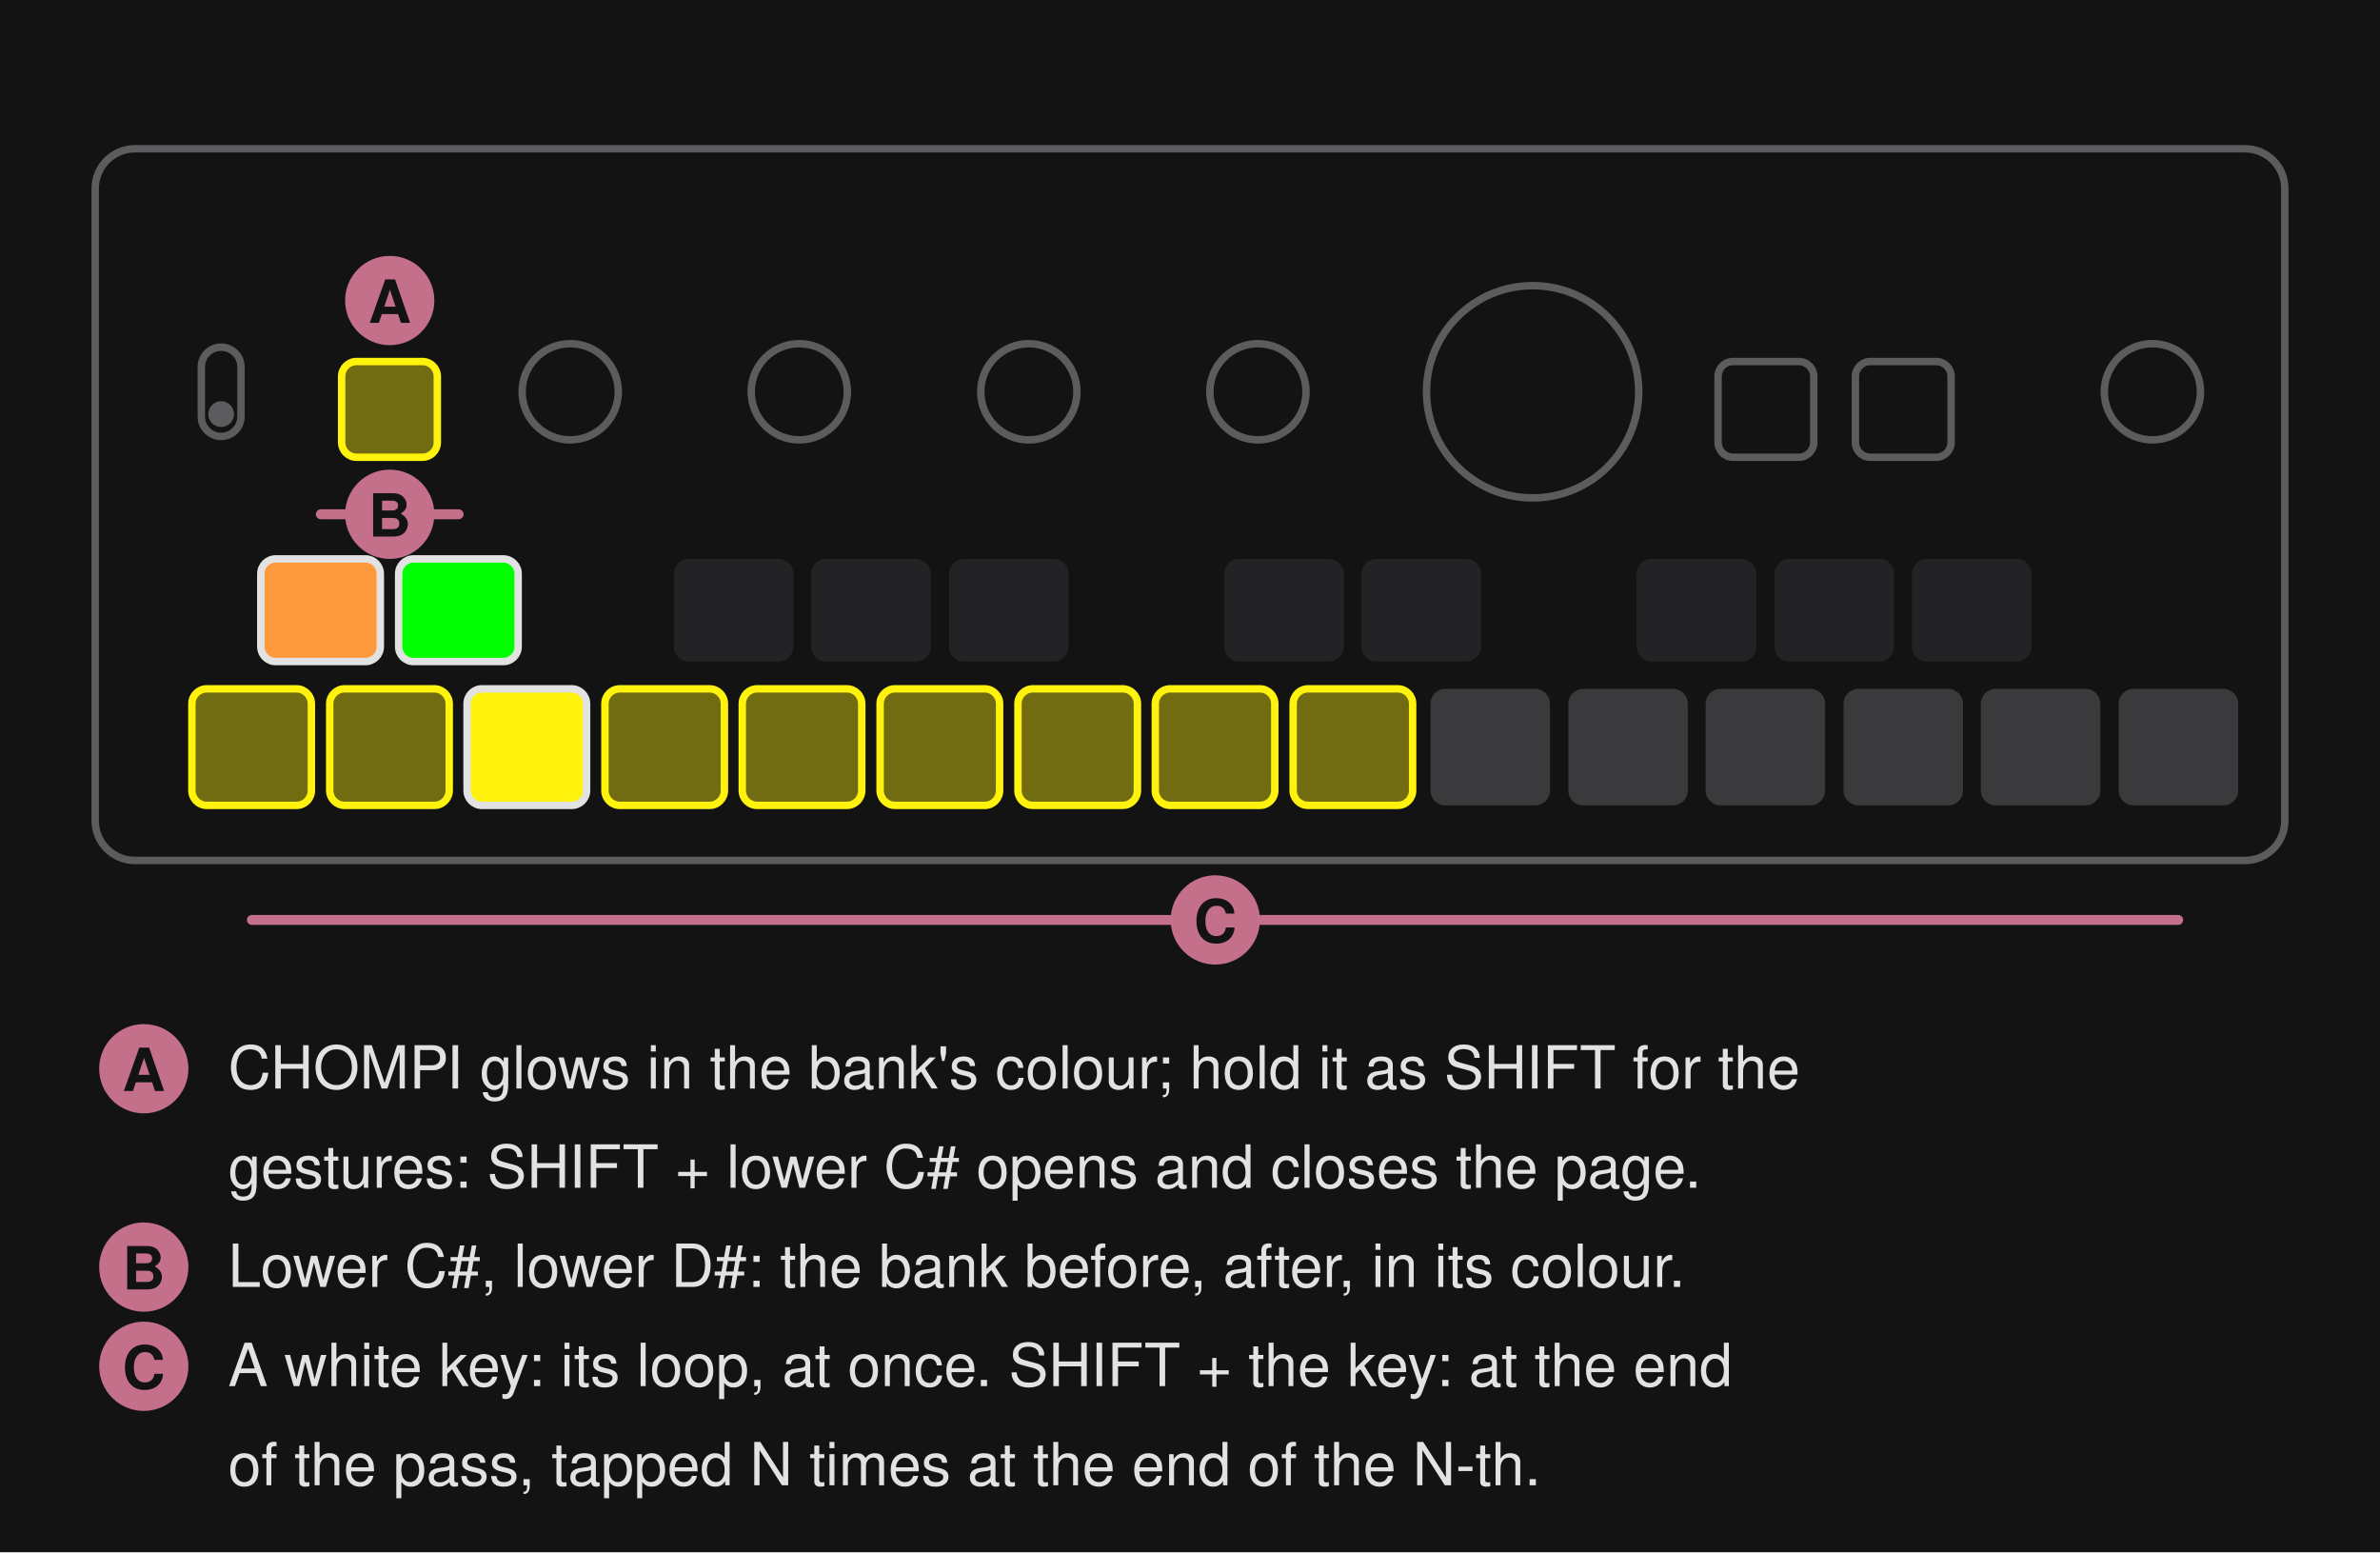
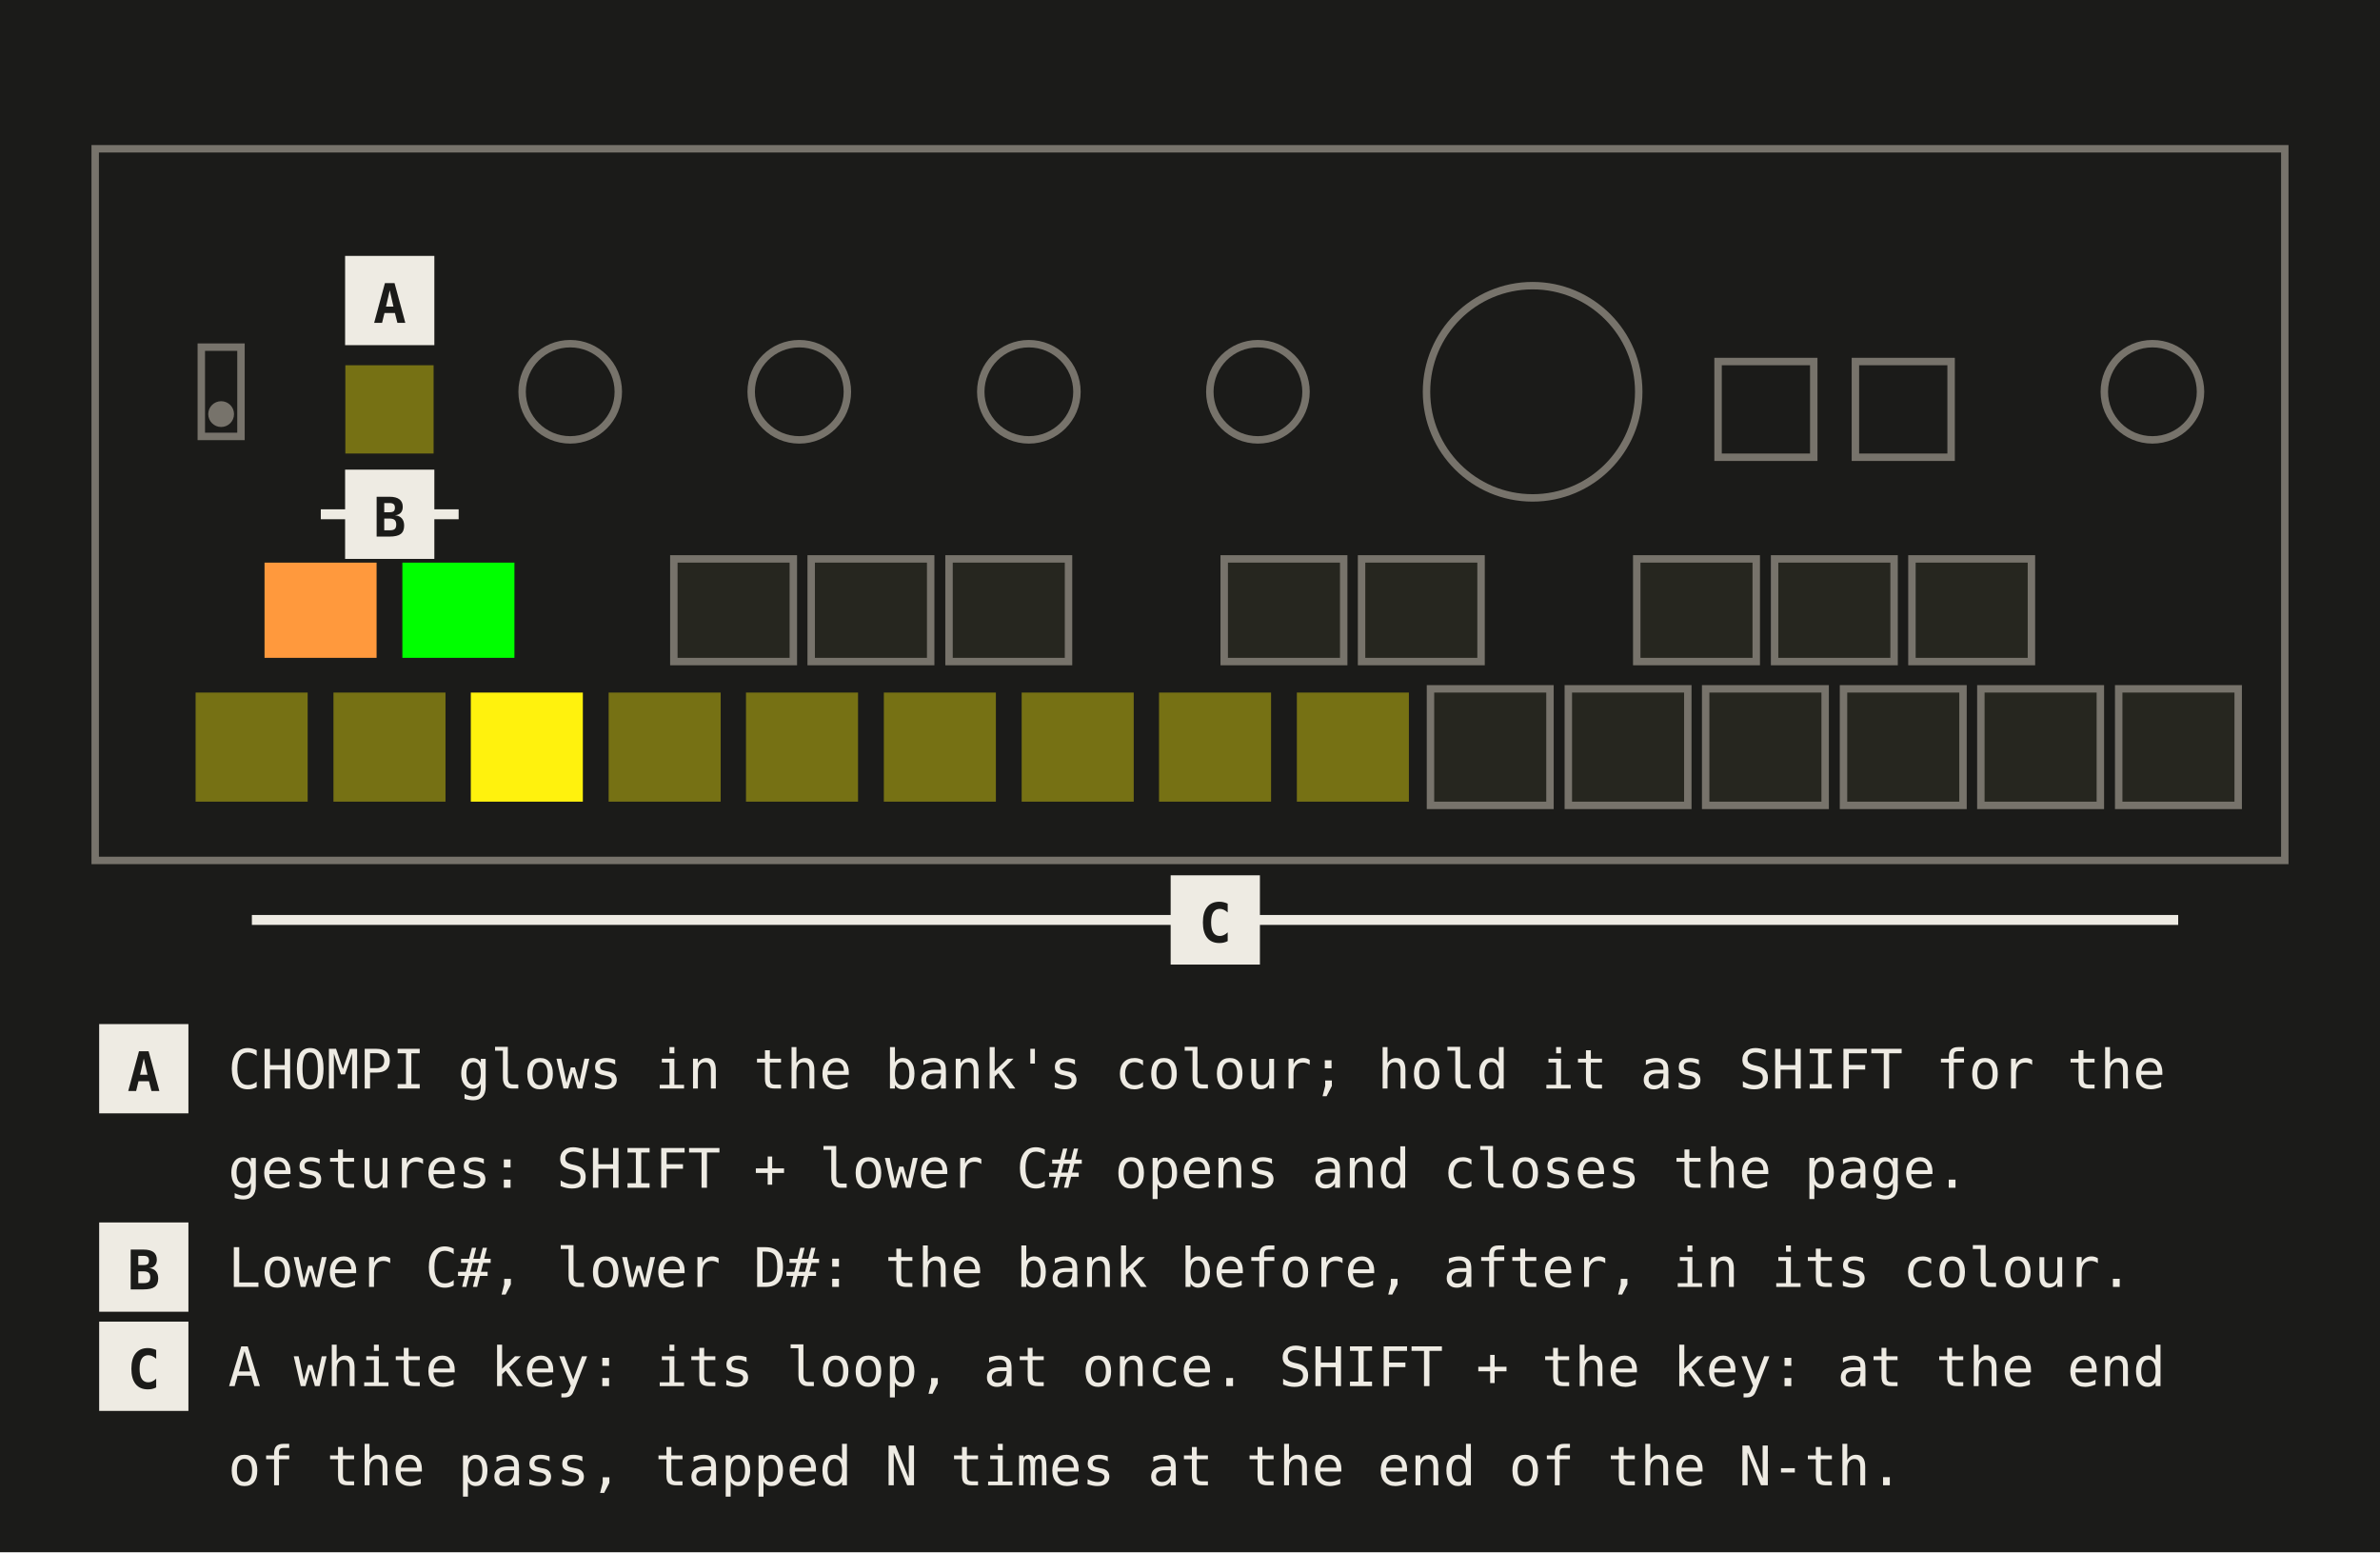
<svg xmlns="http://www.w3.org/2000/svg" viewBox="0 0 480 313" width="480" height="313" role="img" aria-labelledby="title desc">
-   <style>svg{font-size:13px}text{font-family:'Hanken Grotesk', Helvetica, Arial, sans-serif;fill:#e2e2e2;text-anchor:middle}.as{text-anchor:start}.ae{text-anchor:end}.m{fill:#999999}.gt{fill:#131314}.b{fill:none;stroke:#e2e2e2;stroke-width:1.5}.ba{fill:none;stroke:#c4708a;stroke-width:2}.la{fill:none;stroke:#c4708a;stroke-width:2.5}.ls{fill:none;stroke:#e2e2e2;stroke-width:1.5}.lc{fill:none;stroke:#999999;stroke-width:1.5;stroke-dasharray:5 4}.da{fill:#c4708a}.ds{fill:#e2e2e2}.sw{stroke:#c4708a;stroke-width:2.5;stroke-linecap:round}.g{fill:#c4708a}.wk{fill:#e2e2e2;stroke:#131314;stroke-width:1}.dk{fill:#39393a;stroke:#e2e2e2;stroke-width:1.2}.sk{fill:#c4708a;stroke:#e2e2e2;stroke-width:1.2}.led{fill:none;stroke:#999999;stroke-width:1}</style>
+   <style>svg{font-size:12px}text{font-family:'IBM Plex Mono', ui-monospace, Menlo, monospace;fill:#EEEBE3;text-anchor:middle}.as{text-anchor:start}.ae{text-anchor:end}.m{fill:#A9A49A}.gt{fill:#1B1B19}.b{fill:none;stroke:#A9A49A;stroke-width:1.5}.bx{fill:none;stroke:#A9A49A;stroke-width:2}.ba{fill:#26261F;stroke:#EEEBE3;stroke-width:2}.la{fill:none;stroke:#EEEBE3;stroke-width:2}.ls{fill:none;stroke:#A9A49A;stroke-width:2}.lc{fill:none;stroke:#77736B;stroke-width:1.5;stroke-dasharray:5 4}.da{fill:#EEEBE3}.ds{fill:#A9A49A}.sw{stroke:#EEEBE3;stroke-width:2}.g{fill:#EEEBE3}.j{fill:#A9A49A}.wk{fill:#EEEBE3;stroke:#1B1B19;stroke-width:1.5}.dk{fill:#26261F;stroke:#A9A49A;stroke-width:1.5}.sk{fill:#A9A49A;stroke:#1B1B19;stroke-width:1.5}.led{fill:none;stroke:#A9A49A;stroke-width:1.5}</style>
  <defs>
    <marker id="ma" viewBox="0 0 10 10" refX="9" refY="5" markerWidth="9" markerHeight="9" markerUnits="userSpaceOnUse" orient="auto">
-       <path d="M0,0L10,5L0,10z" fill="#c4708a" />
+       <path d="M0,0L10,5L0,10z" fill="#EEEBE3" />
    </marker>
    <marker id="ms" viewBox="0 0 10 10" refX="9" refY="5" markerWidth="9" markerHeight="9" markerUnits="userSpaceOnUse" orient="auto">
-       <path d="M0,0L10,5L0,10z" fill="#e2e2e2" />
+       <path d="M0,0L10,5L0,10z" fill="#A9A49A" />
    </marker>
    <marker id="mc" viewBox="0 0 10 10" refX="9" refY="5" markerWidth="9" markerHeight="9" markerUnits="userSpaceOnUse" orient="auto">
-       <path d="M0,0L10,5L0,10z" fill="#999999" />
+       <path d="M0,0L10,5L0,10z" fill="#77736B" />
    </marker>
  </defs>
-   <rect width="480" height="313" fill="#131314" />
-   <rect x="19.2" y="30" width="441.6" height="143.5" rx="8" fill="none" stroke="#5c5c5e" stroke-width="1.5" />
-   <rect x="38.7" y="138.9" width="24.1" height="23.5" rx="3" fill="#fff20d" fill-opacity=".4" stroke="#fff20d" stroke-width="1.5" />
-   <rect x="66.5" y="138.9" width="24.1" height="23.5" rx="3" fill="#fff20d" fill-opacity=".4" stroke="#fff20d" stroke-width="1.5" />
-   <rect x="94.2" y="138.9" width="24.1" height="23.5" rx="3" fill="#fff20d" stroke="#e2e2e2" stroke-width="1.5" />
-   <rect x="122" y="138.9" width="24.1" height="23.5" rx="3" fill="#fff20d" fill-opacity=".4" stroke="#fff20d" stroke-width="1.5" />
-   <rect x="149.7" y="138.9" width="24.1" height="23.5" rx="3" fill="#fff20d" fill-opacity=".4" stroke="#fff20d" stroke-width="1.5" />
-   <rect x="177.5" y="138.9" width="24.1" height="23.5" rx="3" fill="#fff20d" fill-opacity=".4" stroke="#fff20d" stroke-width="1.5" />
-   <rect x="205.3" y="138.9" width="24.1" height="23.5" rx="3" fill="#fff20d" fill-opacity=".4" stroke="#fff20d" stroke-width="1.5" />
-   <rect x="233" y="138.9" width="24.1" height="23.5" rx="3" fill="#fff20d" fill-opacity=".4" stroke="#fff20d" stroke-width="1.5" />
-   <rect x="260.8" y="138.9" width="24.1" height="23.5" rx="3" fill="#fff20d" fill-opacity=".4" stroke="#fff20d" stroke-width="1.5" />
-   <rect x="288.5" y="138.9" width="24.1" height="23.5" rx="3" fill="#3a3a3c" />
-   <rect x="316.3" y="138.9" width="24.1" height="23.5" rx="3" fill="#3a3a3c" />
-   <rect x="344" y="138.9" width="24.1" height="23.5" rx="3" fill="#3a3a3c" />
-   <rect x="371.8" y="138.9" width="24.1" height="23.5" rx="3" fill="#3a3a3c" />
-   <rect x="399.5" y="138.9" width="24.1" height="23.5" rx="3" fill="#3a3a3c" />
-   <rect x="427.3" y="138.9" width="24.1" height="23.5" rx="3" fill="#3a3a3c" />
-   <rect x="52.6" y="112.7" width="24.1" height="20.7" rx="3" fill="#ff993d" stroke="#e2e2e2" stroke-width="1.5" />
-   <rect x="80.4" y="112.7" width="24.1" height="20.7" rx="3" fill="#00ff00" stroke="#e2e2e2" stroke-width="1.5" />
-   <rect x="135.9" y="112.7" width="24.1" height="20.7" rx="3" fill="#232325" />
-   <rect x="163.6" y="112.7" width="24.1" height="20.7" rx="3" fill="#232325" />
-   <rect x="191.4" y="112.7" width="24.1" height="20.7" rx="3" fill="#232325" />
-   <rect x="246.9" y="112.7" width="24.1" height="20.7" rx="3" fill="#232325" />
-   <rect x="274.6" y="112.7" width="24.1" height="20.7" rx="3" fill="#232325" />
-   <rect x="330.1" y="112.7" width="24.1" height="20.7" rx="3" fill="#232325" />
-   <rect x="357.9" y="112.7" width="24.1" height="20.7" rx="3" fill="#232325" />
-   <rect x="385.6" y="112.7" width="24.1" height="20.7" rx="3" fill="#232325" />
-   <rect x="68.9" y="72.9" width="19.3" height="19.3" rx="3" fill="#fff20d" fill-opacity=".4" stroke="#fff20d" stroke-width="1.5" />
-   <rect x="346.5" y="72.9" width="19.3" height="19.3" rx="3" fill="none" stroke="#5c5c5e" stroke-width="1.5" />
-   <rect x="374.2" y="72.9" width="19.3" height="19.3" rx="3" fill="none" stroke="#5c5c5e" stroke-width="1.5" />
-   <rect x="40.6" y="70" width="8" height="18" rx="4" fill="none" stroke="#5c5c5e" stroke-width="1.5" />
-   <circle cx="44.6" cy="83.5" r="2.6" fill="#5c5c5e" />
-   <circle cx="115" cy="79" r="9.7" fill="none" stroke="#5c5c5e" stroke-width="1.5" />
-   <circle cx="161.2" cy="79" r="9.7" fill="none" stroke="#5c5c5e" stroke-width="1.5" />
-   <circle cx="207.5" cy="79" r="9.7" fill="none" stroke="#5c5c5e" stroke-width="1.5" />
-   <circle cx="253.7" cy="79" r="9.7" fill="none" stroke="#5c5c5e" stroke-width="1.5" />
-   <circle cx="309.1" cy="79" r="21.4" fill="none" stroke="#5c5c5e" stroke-width="1.5" />
-   <circle cx="434.1" cy="79" r="9.7" fill="none" stroke="#5c5c5e" stroke-width="1.5" />
-   <circle cx="78.6" cy="60.6" r="9" class="g" />
-   <text x="78.6" y="65.1" class="gt" font-size="12" font-weight="bold">A</text>
-   <path d="M64.7,103.7h27.8" stroke="#c4708a" stroke-width="2" stroke-linecap="round" />
-   <circle cx="78.6" cy="103.7" r="9" class="g" />
-   <text x="78.6" y="108.2" class="gt" font-size="12" font-weight="bold">B</text>
-   <path d="M50.8,185.5h388.5" stroke="#c4708a" stroke-width="2" stroke-linecap="round" />
-   <circle cx="245.1" cy="185.5" r="9" class="g" />
-   <text x="245.1" y="190" class="gt" font-size="12" font-weight="bold">C</text>
-   <circle cx="29" cy="215.5" r="9" class="g" />
-   <text x="29" y="220" class="gt" font-size="12" font-weight="bold">A</text>
-   <text x="46" y="219.5" class="t as" font-size="12">CHOMPI glows in the bank's colour; hold it as SHIFT for the</text>
-   <text x="46" y="239.5" class="t as" font-size="12">gestures: SHIFT + lower C# opens and closes the page.</text>
-   <circle cx="29" cy="255.5" r="9" class="g" />
-   <text x="29" y="260" class="gt" font-size="12" font-weight="bold">B</text>
-   <text x="46" y="259.5" class="t as" font-size="12">Lower C#, lower D#: the bank before, after, in its colour.</text>
-   <circle cx="29" cy="275.5" r="9" class="g" />
-   <text x="29" y="280" class="gt" font-size="12" font-weight="bold">C</text>
-   <text x="46" y="279.5" class="t as" font-size="12">A white key: its loop, at once. SHIFT + the key: at the end</text>
-   <text x="46" y="299.5" class="t as" font-size="12">of the pass, tapped N times at the end of the N-th.</text>
+   <rect width="480" height="313" fill="#1B1B19" />
+   <rect x="19.2" y="30" width="441.6" height="143.5" fill="none" stroke="#77736B" stroke-width="1.5" />
+   <rect x="38.7" y="138.9" width="24.1" height="23.5" fill="#fff20d" fill-opacity=".4" stroke="#1B1B19" stroke-width="1.5" />
+   <rect x="66.5" y="138.9" width="24.1" height="23.5" fill="#fff20d" fill-opacity=".4" stroke="#1B1B19" stroke-width="1.5" />
+   <rect x="94.2" y="138.9" width="24.1" height="23.5" fill="#fff20d" stroke="#1B1B19" stroke-width="1.5" />
+   <rect x="122" y="138.9" width="24.1" height="23.5" fill="#fff20d" fill-opacity=".4" stroke="#1B1B19" stroke-width="1.5" />
+   <rect x="149.7" y="138.9" width="24.1" height="23.5" fill="#fff20d" fill-opacity=".4" stroke="#1B1B19" stroke-width="1.5" />
+   <rect x="177.5" y="138.9" width="24.1" height="23.5" fill="#fff20d" fill-opacity=".4" stroke="#1B1B19" stroke-width="1.5" />
+   <rect x="205.3" y="138.9" width="24.1" height="23.5" fill="#fff20d" fill-opacity=".4" stroke="#1B1B19" stroke-width="1.5" />
+   <rect x="233" y="138.9" width="24.1" height="23.5" fill="#fff20d" fill-opacity=".4" stroke="#1B1B19" stroke-width="1.5" />
+   <rect x="260.8" y="138.9" width="24.1" height="23.5" fill="#fff20d" fill-opacity=".4" stroke="#1B1B19" stroke-width="1.5" />
+   <rect x="288.5" y="138.9" width="24.1" height="23.5" fill="#26261F" stroke="#77736B" stroke-width="1.5" />
+   <rect x="316.3" y="138.9" width="24.1" height="23.5" fill="#26261F" stroke="#77736B" stroke-width="1.5" />
+   <rect x="344" y="138.9" width="24.1" height="23.5" fill="#26261F" stroke="#77736B" stroke-width="1.5" />
+   <rect x="371.8" y="138.9" width="24.1" height="23.5" fill="#26261F" stroke="#77736B" stroke-width="1.5" />
+   <rect x="399.5" y="138.9" width="24.1" height="23.5" fill="#26261F" stroke="#77736B" stroke-width="1.5" />
+   <rect x="427.3" y="138.9" width="24.1" height="23.5" fill="#26261F" stroke="#77736B" stroke-width="1.5" />
+   <rect x="52.6" y="112.7" width="24.1" height="20.7" fill="#ff993d" stroke="#1B1B19" stroke-width="1.5" />
+   <rect x="80.4" y="112.7" width="24.1" height="20.7" fill="#00ff00" stroke="#1B1B19" stroke-width="1.5" />
+   <rect x="135.9" y="112.7" width="24.1" height="20.7" fill="#26261F" stroke="#77736B" stroke-width="1.5" />
+   <rect x="163.6" y="112.7" width="24.1" height="20.7" fill="#26261F" stroke="#77736B" stroke-width="1.5" />
+   <rect x="191.4" y="112.7" width="24.1" height="20.7" fill="#26261F" stroke="#77736B" stroke-width="1.5" />
+   <rect x="246.9" y="112.7" width="24.1" height="20.7" fill="#26261F" stroke="#77736B" stroke-width="1.5" />
+   <rect x="274.6" y="112.7" width="24.1" height="20.7" fill="#26261F" stroke="#77736B" stroke-width="1.5" />
+   <rect x="330.1" y="112.7" width="24.1" height="20.7" fill="#26261F" stroke="#77736B" stroke-width="1.5" />
+   <rect x="357.9" y="112.7" width="24.1" height="20.7" fill="#26261F" stroke="#77736B" stroke-width="1.5" />
+   <rect x="385.6" y="112.7" width="24.1" height="20.7" fill="#26261F" stroke="#77736B" stroke-width="1.5" />
+   <rect x="68.9" y="72.9" width="19.3" height="19.3" fill="#fff20d" fill-opacity=".4" stroke="#1B1B19" stroke-width="1.5" />
+   <rect x="346.5" y="72.9" width="19.3" height="19.3" fill="none" stroke="#77736B" stroke-width="1.5" />
+   <rect x="374.2" y="72.9" width="19.3" height="19.3" fill="none" stroke="#77736B" stroke-width="1.5" />
+   <rect x="40.6" y="70" width="8" height="18" fill="none" stroke="#77736B" stroke-width="1.5" />
+   <circle cx="44.6" cy="83.5" r="2.6" fill="#77736B" />
+   <circle cx="115" cy="79" r="9.7" fill="none" stroke="#77736B" stroke-width="1.5" />
+   <circle cx="161.2" cy="79" r="9.7" fill="none" stroke="#77736B" stroke-width="1.5" />
+   <circle cx="207.5" cy="79" r="9.7" fill="none" stroke="#77736B" stroke-width="1.5" />
+   <circle cx="253.7" cy="79" r="9.7" fill="none" stroke="#77736B" stroke-width="1.5" />
+   <circle cx="309.1" cy="79" r="21.4" fill="none" stroke="#77736B" stroke-width="1.5" />
+   <circle cx="434.1" cy="79" r="9.7" fill="none" stroke="#77736B" stroke-width="1.5" />
+   <rect x="69.6" y="51.6" width="18" height="18" class="g" />
+   <text x="78.6" y="65.1" class="gt" font-size="11" font-weight="600">A</text>
+   <path d="M64.7,103.7h27.8" stroke="#EEEBE3" stroke-width="2" />
+   <rect x="69.6" y="94.7" width="18" height="18" class="g" />
+   <text x="78.6" y="108.2" class="gt" font-size="11" font-weight="600">B</text>
+   <path d="M50.8,185.5h388.5" stroke="#EEEBE3" stroke-width="2" />
+   <rect x="236.1" y="176.5" width="18" height="18" class="g" />
+   <text x="245.1" y="190" class="gt" font-size="11" font-weight="600">C</text>
+   <rect x="20" y="206.5" width="18" height="18" class="g" />
+   <text x="29" y="220" class="gt" font-size="11" font-weight="600">A</text>
+   <text x="46" y="219.5" class="t as" font-size="11">CHOMPI glows in the bank's colour; hold it as SHIFT for the</text>
+   <text x="46" y="239.5" class="t as" font-size="11">gestures: SHIFT + lower C# opens and closes the page.</text>
+   <rect x="20" y="246.5" width="18" height="18" class="g" />
+   <text x="29" y="260" class="gt" font-size="11" font-weight="600">B</text>
+   <text x="46" y="259.5" class="t as" font-size="11">Lower C#, lower D#: the bank before, after, in its colour.</text>
+   <rect x="20" y="266.5" width="18" height="18" class="g" />
+   <text x="29" y="280" class="gt" font-size="11" font-weight="600">C</text>
+   <text x="46" y="279.5" class="t as" font-size="11">A white key: its loop, at once. SHIFT + the key: at the end</text>
+   <text x="46" y="299.5" class="t as" font-size="11">of the pass, tapped N times at the end of the N-th.</text>
</svg>
